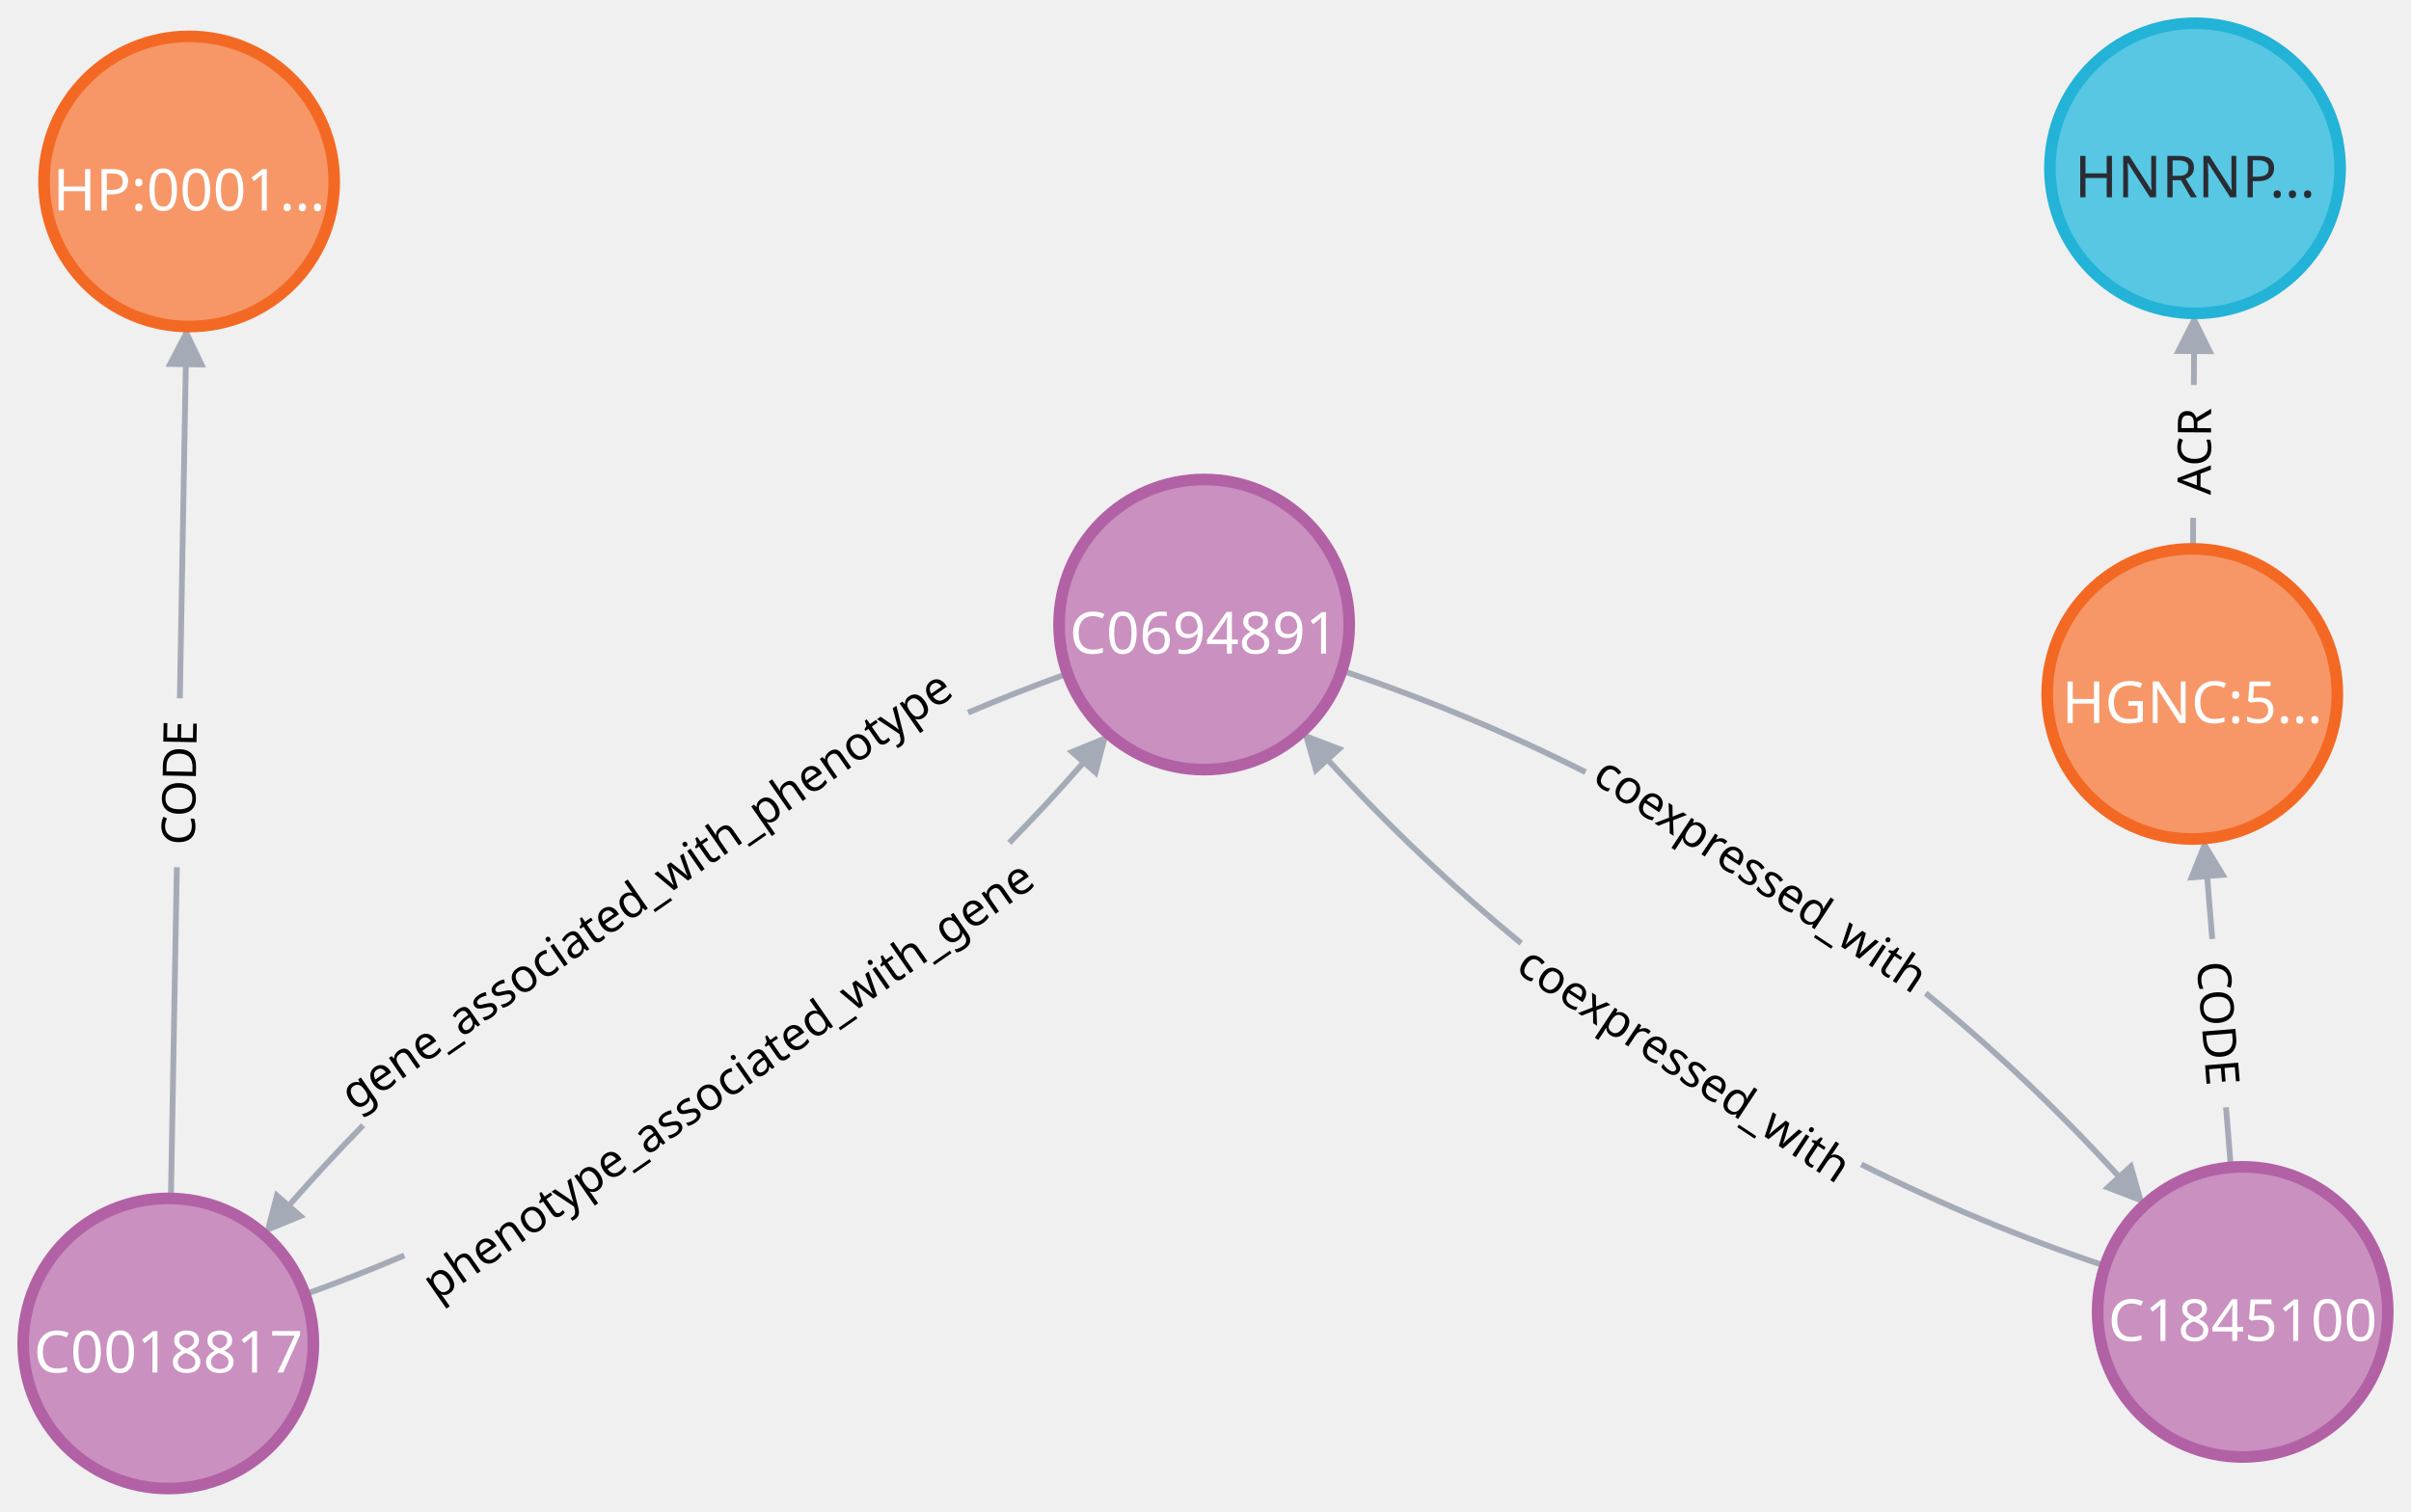
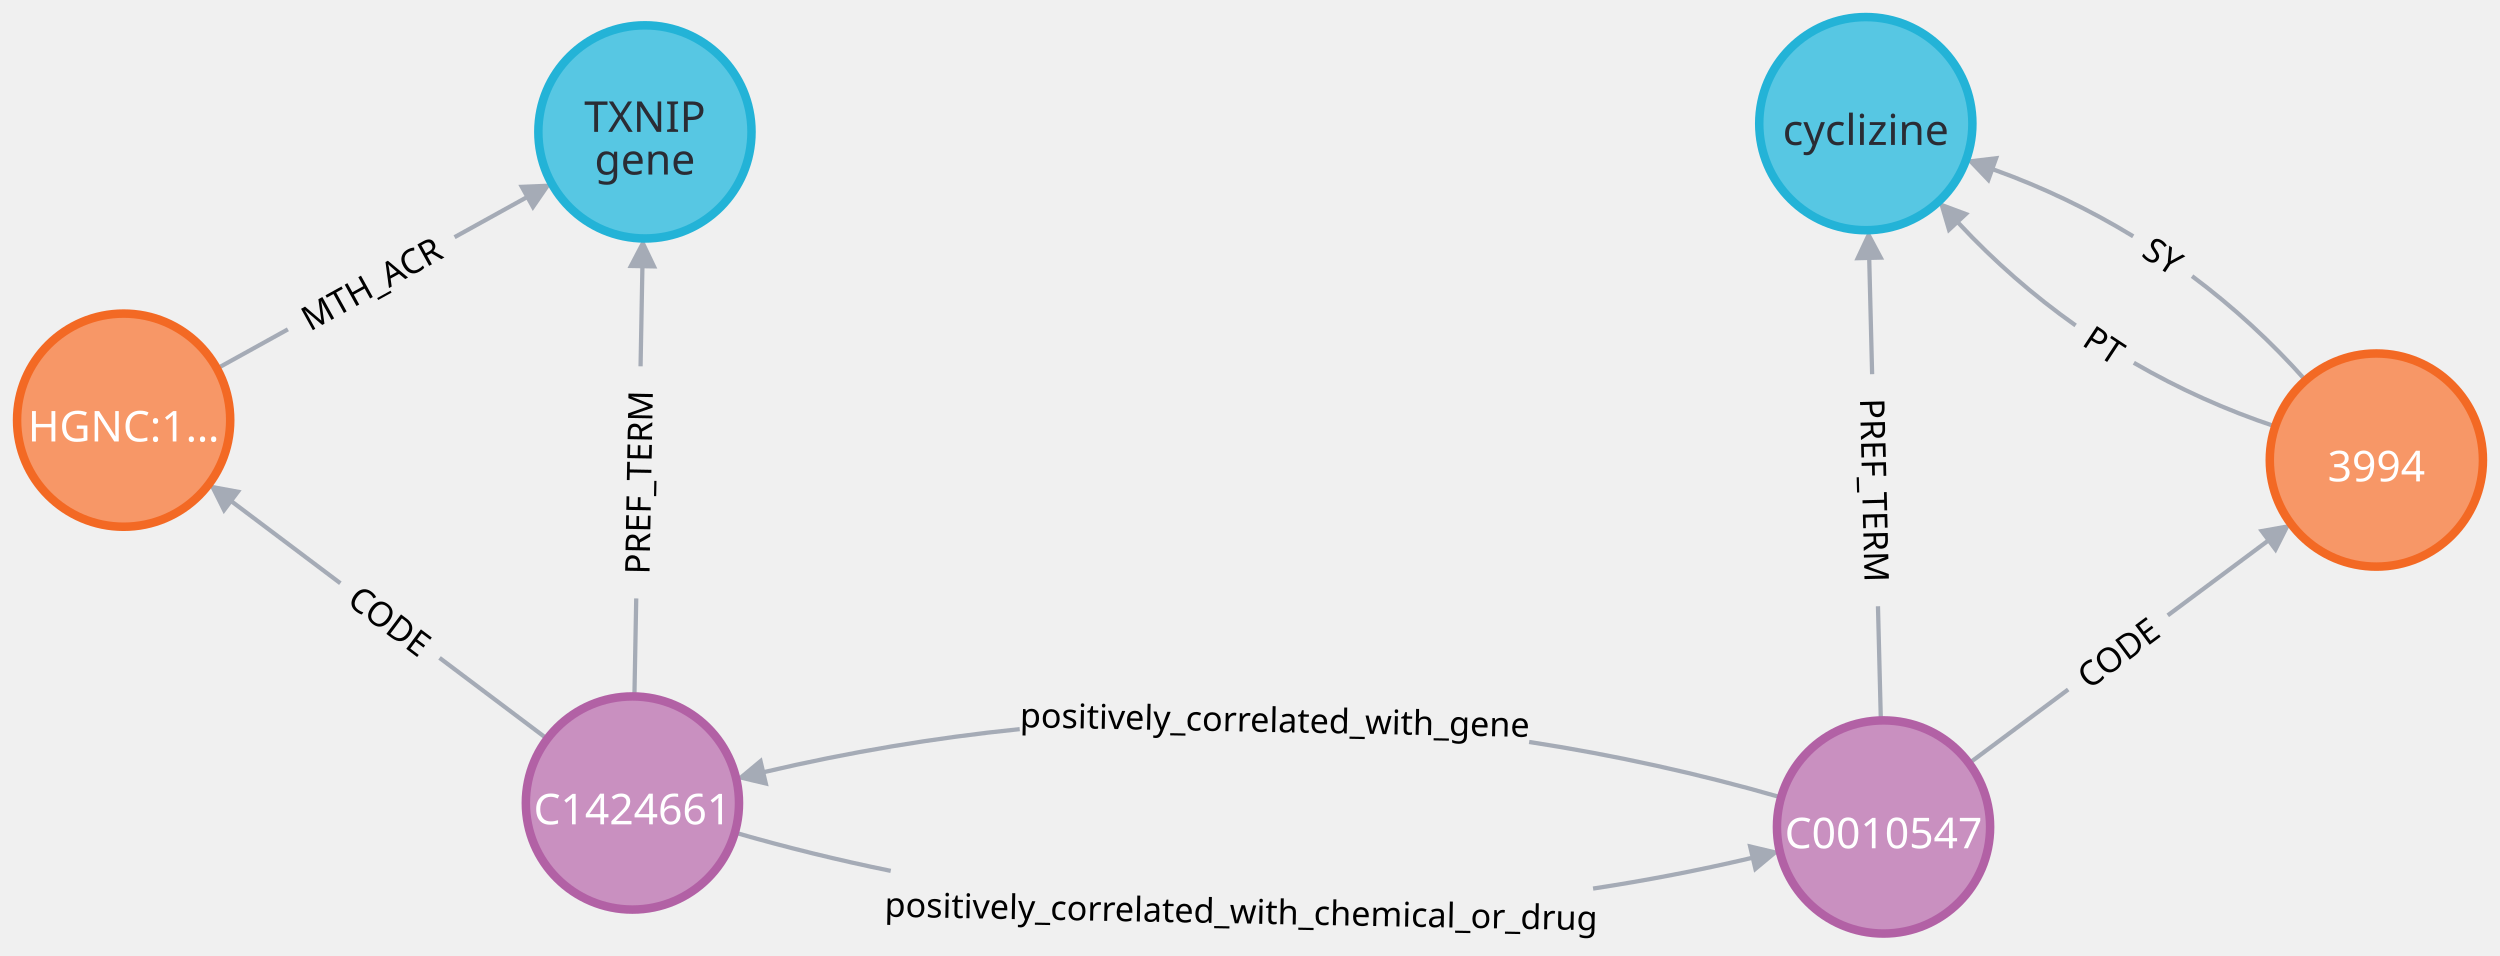
- <svg xmlns="http://www.w3.org/2000/svg" width="415.409" height="260.503" viewBox="-297.092 -198.808 415.409 260.503">
+ <svg xmlns="http://www.w3.org/2000/svg" width="586.39" height="224.063" viewBox="-358.908 -178.999 586.39 224.063">
  <g class="layer relationships">
-     <g class="relationship" transform="translate(89.31763 27.25711) rotate(213.5009)">
-       <path class="outline" fill="#A5ABB6" stroke="none" d="M 24.019,-6.953 L 24.278,-5.988 A 317.164 317.164 0 0 1 68.895,-14.573 L 68.777,-15.566 A 318.164 318.164 0 0 0 24.019,-6.953 Z M 138.778,-16.139 L 138.676,-15.145 A 317.164 317.164 0 0 1 183.428,-7.29 L 182.699,-4.38 L 190.34,-6.074 L 184.4,-11.17 L 183.671,-8.26 A 318.164 318.164 0 0 0 138.778,-16.139" />
-       <text text-anchor="middle" pointer-events="none" font-size="8px" fill="#000000" x="103.766" y="-14.284" transform="rotate(180 103.7657 -17.28398)" font-family="sans-serif">coexpressed_with</text>
+     <g class="relationship" transform="translate(198.4826 -71.09061) rotate(213.382)">
+       <path class="outline" fill="#A5ABB6" stroke="none" d="M 24.019,6.953 L 24.278,5.988 A 177.875 177.875 0 0 0 59.863,11.741 L 59.804,12.739 A 178.875 178.875 0 0 1 24.019,6.953 Z M 76.515,12.941 L 76.481,11.942 A 177.875 177.875 0 0 0 112.194,7.048 L 111.488,4.132 L 119.115,5.886 L 113.136,10.936 L 112.43,8.02 A 178.875 178.875 0 0 1 76.515,12.941" />
+       <text text-anchor="middle" pointer-events="none" font-size="8px" fill="#000000" x="68.163" y="15.535" transform="rotate(180 68.16331 12.53549)" font-family="sans-serif">SY</text>
    </g>
-     <g class="relationship" transform="translate(-89.62469 -91.1861) rotate(505.2339)">
-       <path class="outline" fill="#A5ABB6" stroke="none" d="M 24.019,6.953 L 24.278,5.988 A 322.343 322.343 0 0 0 42.165,10.238 L 41.962,11.217 A 323.343 323.343 0 0 1 24.019,6.953 Z M 168.321,12.239 L 168.133,11.257 A 322.343 322.343 0 0 0 186.088,7.296 L 185.358,4.386 L 192.999,6.079 L 187.06,11.176 L 186.331,8.266 A 323.343 323.343 0 0 1 168.321,12.239" />
-       <text text-anchor="middle" pointer-events="none" font-size="8px" fill="#000000" x="105.095" y="20.461" transform="rotate(180 105.0951 17.46052)" font-family="sans-serif">gene_associated_with_phenotype</text>
+     <g class="relationship" transform="translate(198.4826 -71.09061) rotate(213.382)">
+       <path class="outline" fill="#A5ABB6" stroke="none" d="M 24.019,-6.953 L 24.278,-5.988 A 177.875 177.875 0 0 1 60.086,-11.754 L 60.029,-12.752 A 178.875 178.875 0 0 0 24.019,-6.953 Z M 76.29,-12.949 L 76.257,-11.949 A 177.875 177.875 0 0 1 112.194,-7.048 L 111.488,-4.132 L 119.115,-5.886 L 113.136,-10.936 L 112.43,-8.02 A 178.875 178.875 0 0 0 76.29,-12.949" />
+       <text text-anchor="middle" pointer-events="none" font-size="8px" fill="#000000" x="68.163" y="-9.535" transform="rotate(180 68.16331 -12.53549)" font-family="sans-serif">PT</text>
    </g>
-     <g class="relationship" transform="translate(80.62688 -79.23236) rotate(270.3009)">
-       <path class="outline" fill="#A5ABB6" stroke="none" d="M 25 0.5 L 30.343 0.5 L 30.343 -0.5 L 25 -0.5 Z M 53.234 0.5 L 58.576 0.5 L 58.576 3.5 L 65.576 0 L 58.576 -3.5 L 58.576 -0.5 L 53.234 -0.5 Z" />
-       <text text-anchor="middle" pointer-events="none" font-size="8px" fill="#000000" x="41.788" y="3" font-family="sans-serif">ACR</text>
+     <g class="relationship" transform="translate(82.88477 14.97321) rotate(181.0975)">
+       <path class="outline" fill="#A5ABB6" stroke="none" d="M 24.019,6.953 L 24.278,5.988 A 470.587 470.587 0 0 0 83.56,17.852 L 83.427,18.843 A 471.587 471.587 0 0 1 24.019,6.953 Z M 203.077,19.565 L 202.956,18.572 A 470.587 470.587 0 0 0 262.378,7.424 L 261.636,4.517 L 269.284,6.179 L 263.366,11.3 L 262.625,8.393 A 471.587 471.587 0 0 1 203.077,19.565" />
+       <text text-anchor="middle" pointer-events="none" font-size="8px" fill="#000000" x="143.232" y="25.514" transform="rotate(180 143.2322 22.51381)" font-family="sans-serif">positively_correlated_with_gene</text>
    </g>
-     <g class="relationship" transform="translate(89.31763 27.25711) rotate(265.3344)">
-       <path class="outline" fill="#A5ABB6" stroke="none" d="M 25 0.5 L 35.365 0.5 L 35.365 -0.5 L 25 -0.5 Z M 64.478 0.5 L 74.844 0.5 L 74.844 3.5 L 81.844 0 L 74.844 -3.5 L 74.844 -0.5 L 64.478 -0.5 Z" />
-       <text text-anchor="middle" pointer-events="none" font-size="8px" fill="#000000" x="49.922" y="3" transform="rotate(180 49.92176 0)" font-family="sans-serif">CODE</text>
+     <g class="relationship" transform="translate(82.88477 14.97321) rotate(323.3319)">
+       <path class="outline" fill="#A5ABB6" stroke="none" d="M 25 0.5 L 54.002 0.5 L 54.002 -0.5 L 25 -0.5 Z M 83.115 0.5 L 112.117 0.5 L 112.117 3.5 L 119.117 0 L 112.117 -3.5 L 112.117 -0.5 L 83.115 -0.5 Z" />
+       <text text-anchor="middle" pointer-events="none" font-size="8px" fill="#000000" x="68.559" y="3" font-family="sans-serif">CODE</text>
    </g>
-     <g class="relationship" transform="translate(-268.0915 32.6952) rotate(325.2339)">
-       <path class="outline" fill="#A5ABB6" stroke="none" d="M 24.019,6.953 L 24.278,5.988 A 322.343 322.343 0 0 0 42.165,10.238 L 41.962,11.217 A 323.343 323.343 0 0 1 24.019,6.953 Z M 168.321,12.239 L 168.133,11.257 A 322.343 322.343 0 0 0 186.088,7.296 L 185.358,4.386 L 192.999,6.079 L 187.06,11.176 L 186.331,8.266 A 323.343 323.343 0 0 1 168.321,12.239" />
-       <text text-anchor="middle" pointer-events="none" font-size="8px" fill="#000000" x="105.095" y="20.461" font-family="sans-serif">phenotype_associated_with_gene</text>
+     <g class="relationship" transform="translate(82.88477 14.97321) rotate(268.5574)">
+       <path class="outline" fill="#A5ABB6" stroke="none" d="M 25 0.5 L 51.788 0.5 L 51.788 -0.5 L 25 -0.5 Z M 106.237 0.5 L 133.024 0.5 L 133.024 3.5 L 140.024 0 L 133.024 -3.5 L 133.024 -0.5 L 106.237 -0.5 Z" />
+       <text text-anchor="middle" pointer-events="none" font-size="8px" fill="#000000" x="79.012" y="3" transform="rotate(180 79.01218 0)" font-family="sans-serif">PREF_TERM</text>
    </g>
-     <g class="relationship" transform="translate(-268.0915 32.6952) rotate(271.0251)">
-       <path class="outline" fill="#A5ABB6" stroke="none" d="M 25 0.5 L 82.076 0.5 L 82.076 -0.5 L 25 -0.5 Z M 111.189 0.5 L 168.265 0.5 L 168.265 3.5 L 175.265 0 L 168.265 -3.5 L 168.265 -0.5 L 111.189 -0.5 Z" />
-       <text text-anchor="middle" pointer-events="none" font-size="8px" fill="#000000" x="96.632" y="3" font-family="sans-serif">CODE</text>
+     <g class="relationship" transform="translate(-210.5699 9.35121) rotate(361.0975)">
+       <path class="outline" fill="#A5ABB6" stroke="none" d="M 24.019,6.953 L 24.278,5.988 A 470.587 470.587 0 0 0 60.974,14.264 L 60.793,15.247 A 471.587 471.587 0 0 1 24.019,6.953 Z M 225.753,16.242 L 225.584,15.257 A 470.587 470.587 0 0 0 262.378,7.424 L 261.636,4.517 L 269.284,6.179 L 263.366,11.3 L 262.625,8.393 A 471.587 471.587 0 0 1 225.753,16.242" />
+       <text text-anchor="middle" pointer-events="none" font-size="8px" fill="#000000" x="143.232" y="25.514" font-family="sans-serif">positively_correlated_with_chemical_or_drug</text>
    </g>
-     <g class="relationship" transform="translate(-89.62469 -91.1861) rotate(393.5009)">
-       <path class="outline" fill="#A5ABB6" stroke="none" d="M 24.019,-6.953 L 24.278,-5.988 A 317.164 317.164 0 0 1 68.895,-14.573 L 68.777,-15.566 A 318.164 318.164 0 0 0 24.019,-6.953 Z M 138.778,-16.139 L 138.676,-15.145 A 317.164 317.164 0 0 1 183.428,-7.29 L 182.699,-4.38 L 190.34,-6.074 L 184.4,-11.17 L 183.671,-8.26 A 318.164 318.164 0 0 0 138.778,-16.139" />
-       <text text-anchor="middle" pointer-events="none" font-size="8px" fill="#000000" x="103.766" y="-14.284" font-family="sans-serif">coexpressed_with</text>
+     <g class="relationship" transform="translate(-210.5699 9.35121) rotate(216.9598)">
+       <path class="outline" fill="#A5ABB6" stroke="none" d="M 25 0.5 L 56.617 0.5 L 56.617 -0.5 L 25 -0.5 Z M 85.731 0.5 L 117.348 0.5 L 117.348 3.5 L 124.348 0 L 117.348 -3.5 L 117.348 -0.5 L 85.731 -0.5 Z" />
+       <text text-anchor="middle" pointer-events="none" font-size="8px" fill="#000000" x="71.174" y="3" transform="rotate(180 71.17414 0)" font-family="sans-serif">CODE</text>
+     </g>
+     <g class="relationship" transform="translate(-210.5699 9.35121) rotate(271.0677)">
+       <path class="outline" fill="#A5ABB6" stroke="none" d="M 25 0.5 L 47.996 0.5 L 47.996 -0.5 L 25 -0.5 Z M 102.445 0.5 L 125.441 0.5 L 125.441 3.5 L 132.441 0 L 125.441 -3.5 L 125.441 -0.5 L 102.445 -0.5 Z" />
+       <text text-anchor="middle" pointer-events="none" font-size="8px" fill="#000000" x="75.22" y="3" font-family="sans-serif">PREF_TERM</text>
+     </g>
+     <g class="relationship" transform="translate(-329.9077 -80.44511) rotate(331.0571)">
+       <path class="outline" fill="#A5ABB6" stroke="none" d="M 25 0.5 L 44.027 0.5 L 44.027 -0.5 L 25 -0.5 Z M 88.695 0.5 L 107.723 0.5 L 107.723 3.5 L 114.723 0 L 107.723 -3.5 L 107.723 -0.5 L 88.695 -0.5 Z" />
+       <text text-anchor="middle" pointer-events="none" font-size="8px" fill="#000000" x="66.361" y="3" font-family="sans-serif">MTH_ACR</text>
    </g>
  </g>
  <g class="layer nodes">
-     <g class="node" aria-label="graph-node33386893" transform="translate(80.62688,-79.23236)">
+     <g class="node" aria-label="graph-node38147175" transform="translate(198.4826,-71.09061)">
      <circle class="outline" cx="0" cy="0" r="25" fill="#F79767" stroke="#f36924" stroke-width="2px" />
-       <text class="caption" text-anchor="middle" pointer-events="none" x="0" y="5" font-size="10px" fill="#FFFFFF" font-family="sans-serif"> HGNC:5…</text>
+       <text class="caption" text-anchor="middle" pointer-events="none" x="0" y="5" font-size="10px" fill="#FFFFFF" font-family="sans-serif"> 3994</text>
    </g>
-     <g class="node" aria-label="graph-node25417127" transform="translate(81.10252,-169.8075)">
+     <g class="node" aria-label="graph-node28697991" transform="translate(78.73031,-149.9989)">
      <circle class="outline" cx="0" cy="0" r="25" fill="#57C7E3" stroke="#23b3d7" stroke-width="2px" />
-       <text class="caption" text-anchor="middle" pointer-events="none" x="0" y="5" font-size="10px" fill="#2A2C34" font-family="sans-serif"> HNRNP…</text>
+       <text class="caption" text-anchor="middle" pointer-events="none" x="0" y="5" font-size="10px" fill="#2A2C34" font-family="sans-serif"> cyclizine</text>
    </g>
-     <g class="node" aria-label="graph-node32975176" transform="translate(-264.5088,-167.5377)">
+     <g class="node" aria-label="graph-node156" transform="translate(82.88477,14.97321)">
+       <circle class="outline" cx="0" cy="0" r="25" fill="#C990C0" stroke="#b261a5" stroke-width="2px" />
+       <text class="caption" text-anchor="middle" pointer-events="none" x="0" y="5" font-size="10px" fill="#FFFFFF" font-family="sans-serif"> C0010547</text>
+     </g>
+     <g class="node" aria-label="graph-node1183621" transform="translate(-210.5699,9.35121)">
+       <circle class="outline" cx="0" cy="0" r="25" fill="#C990C0" stroke="#b261a5" stroke-width="2px" />
+       <text class="caption" text-anchor="middle" pointer-events="none" x="0" y="5" font-size="10px" fill="#FFFFFF" font-family="sans-serif"> C1424661</text>
+     </g>
+     <g class="node" aria-label="graph-node22272628" transform="translate(-207.6361,-148.0622)">
+       <circle class="outline" cx="0" cy="0" r="25" fill="#57C7E3" stroke="#23b3d7" stroke-width="2px" />
+       <text class="caption" text-anchor="middle" pointer-events="none" x="0" y="0" font-size="10px" fill="#2A2C34" font-family="sans-serif"> TXNIP</text>
+       <text class="caption" text-anchor="middle" pointer-events="none" x="0" y="10" font-size="10px" fill="#2A2C34" font-family="sans-serif"> gene</text>
+     </g>
+     <g class="node" aria-label="graph-node33784296" transform="translate(-329.9077,-80.44511)">
      <circle class="outline" cx="0" cy="0" r="25" fill="#F79767" stroke="#f36924" stroke-width="2px" />
-       <text class="caption" text-anchor="middle" pointer-events="none" x="0" y="5" font-size="10px" fill="#FFFFFF" font-family="sans-serif"> HP:0001…</text>
-     </g>
-     <g class="node" aria-label="graph-node3147027" transform="translate(89.31763,27.25711)">
-       <circle class="outline" cx="0" cy="0" r="25" fill="#C990C0" stroke="#b261a5" stroke-width="2px" />
-       <text class="caption" text-anchor="middle" pointer-events="none" x="0" y="5" font-size="10px" fill="#FFFFFF" font-family="sans-serif"> C1845100</text>
-     </g>
-     <g class="node" aria-label="graph-node3138649" transform="translate(-268.0915,32.6952)">
-       <circle class="outline" cx="0" cy="0" r="25" fill="#C990C0" stroke="#b261a5" stroke-width="2px" />
-       <text class="caption" text-anchor="middle" pointer-events="none" x="0" y="5" font-size="10px" fill="#FFFFFF" font-family="sans-serif"> C0018817</text>
-     </g>
-     <g class="node" aria-label="graph-node3262320" transform="translate(-89.62469,-91.1861)">
-       <circle class="outline" cx="0" cy="0" r="25" fill="#C990C0" stroke="#b261a5" stroke-width="2px" />
-       <text class="caption" text-anchor="middle" pointer-events="none" x="0" y="5" font-size="10px" fill="#FFFFFF" font-family="sans-serif"> C0694891</text>
+       <text class="caption" text-anchor="middle" pointer-events="none" x="0" y="5" font-size="10px" fill="#FFFFFF" font-family="sans-serif"> HGNC:1…</text>
    </g>
  </g>
</svg>
